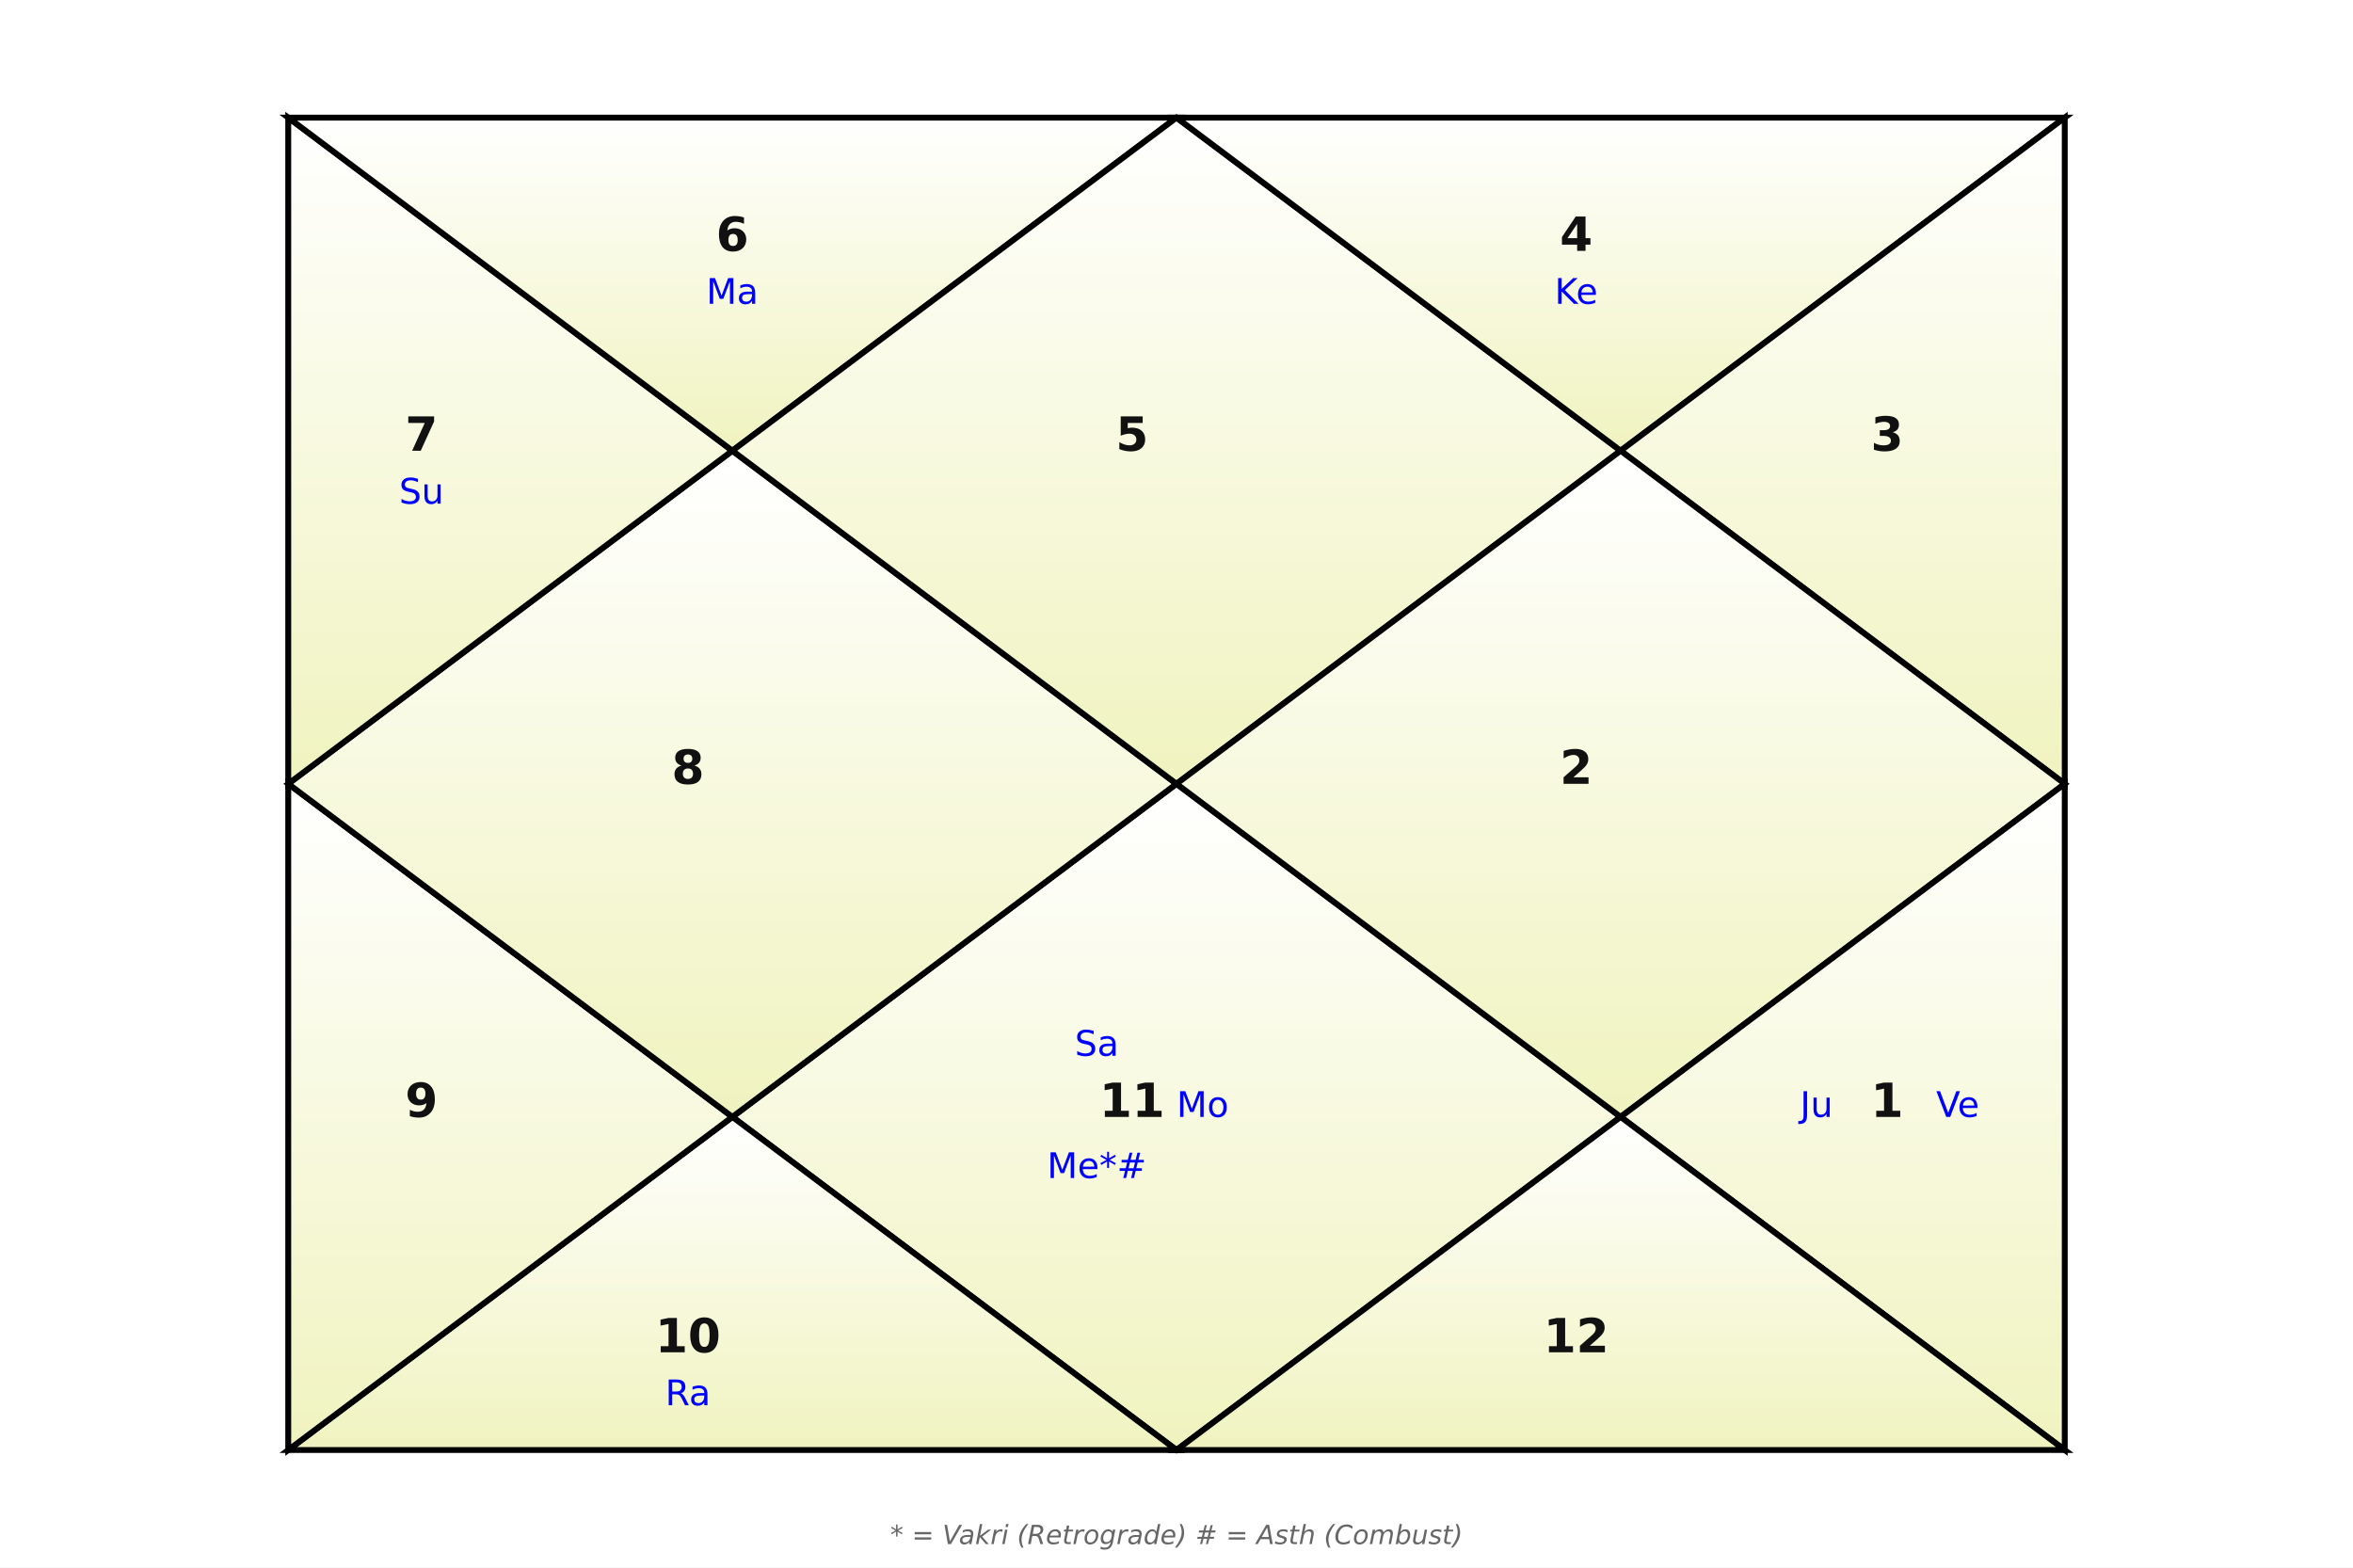
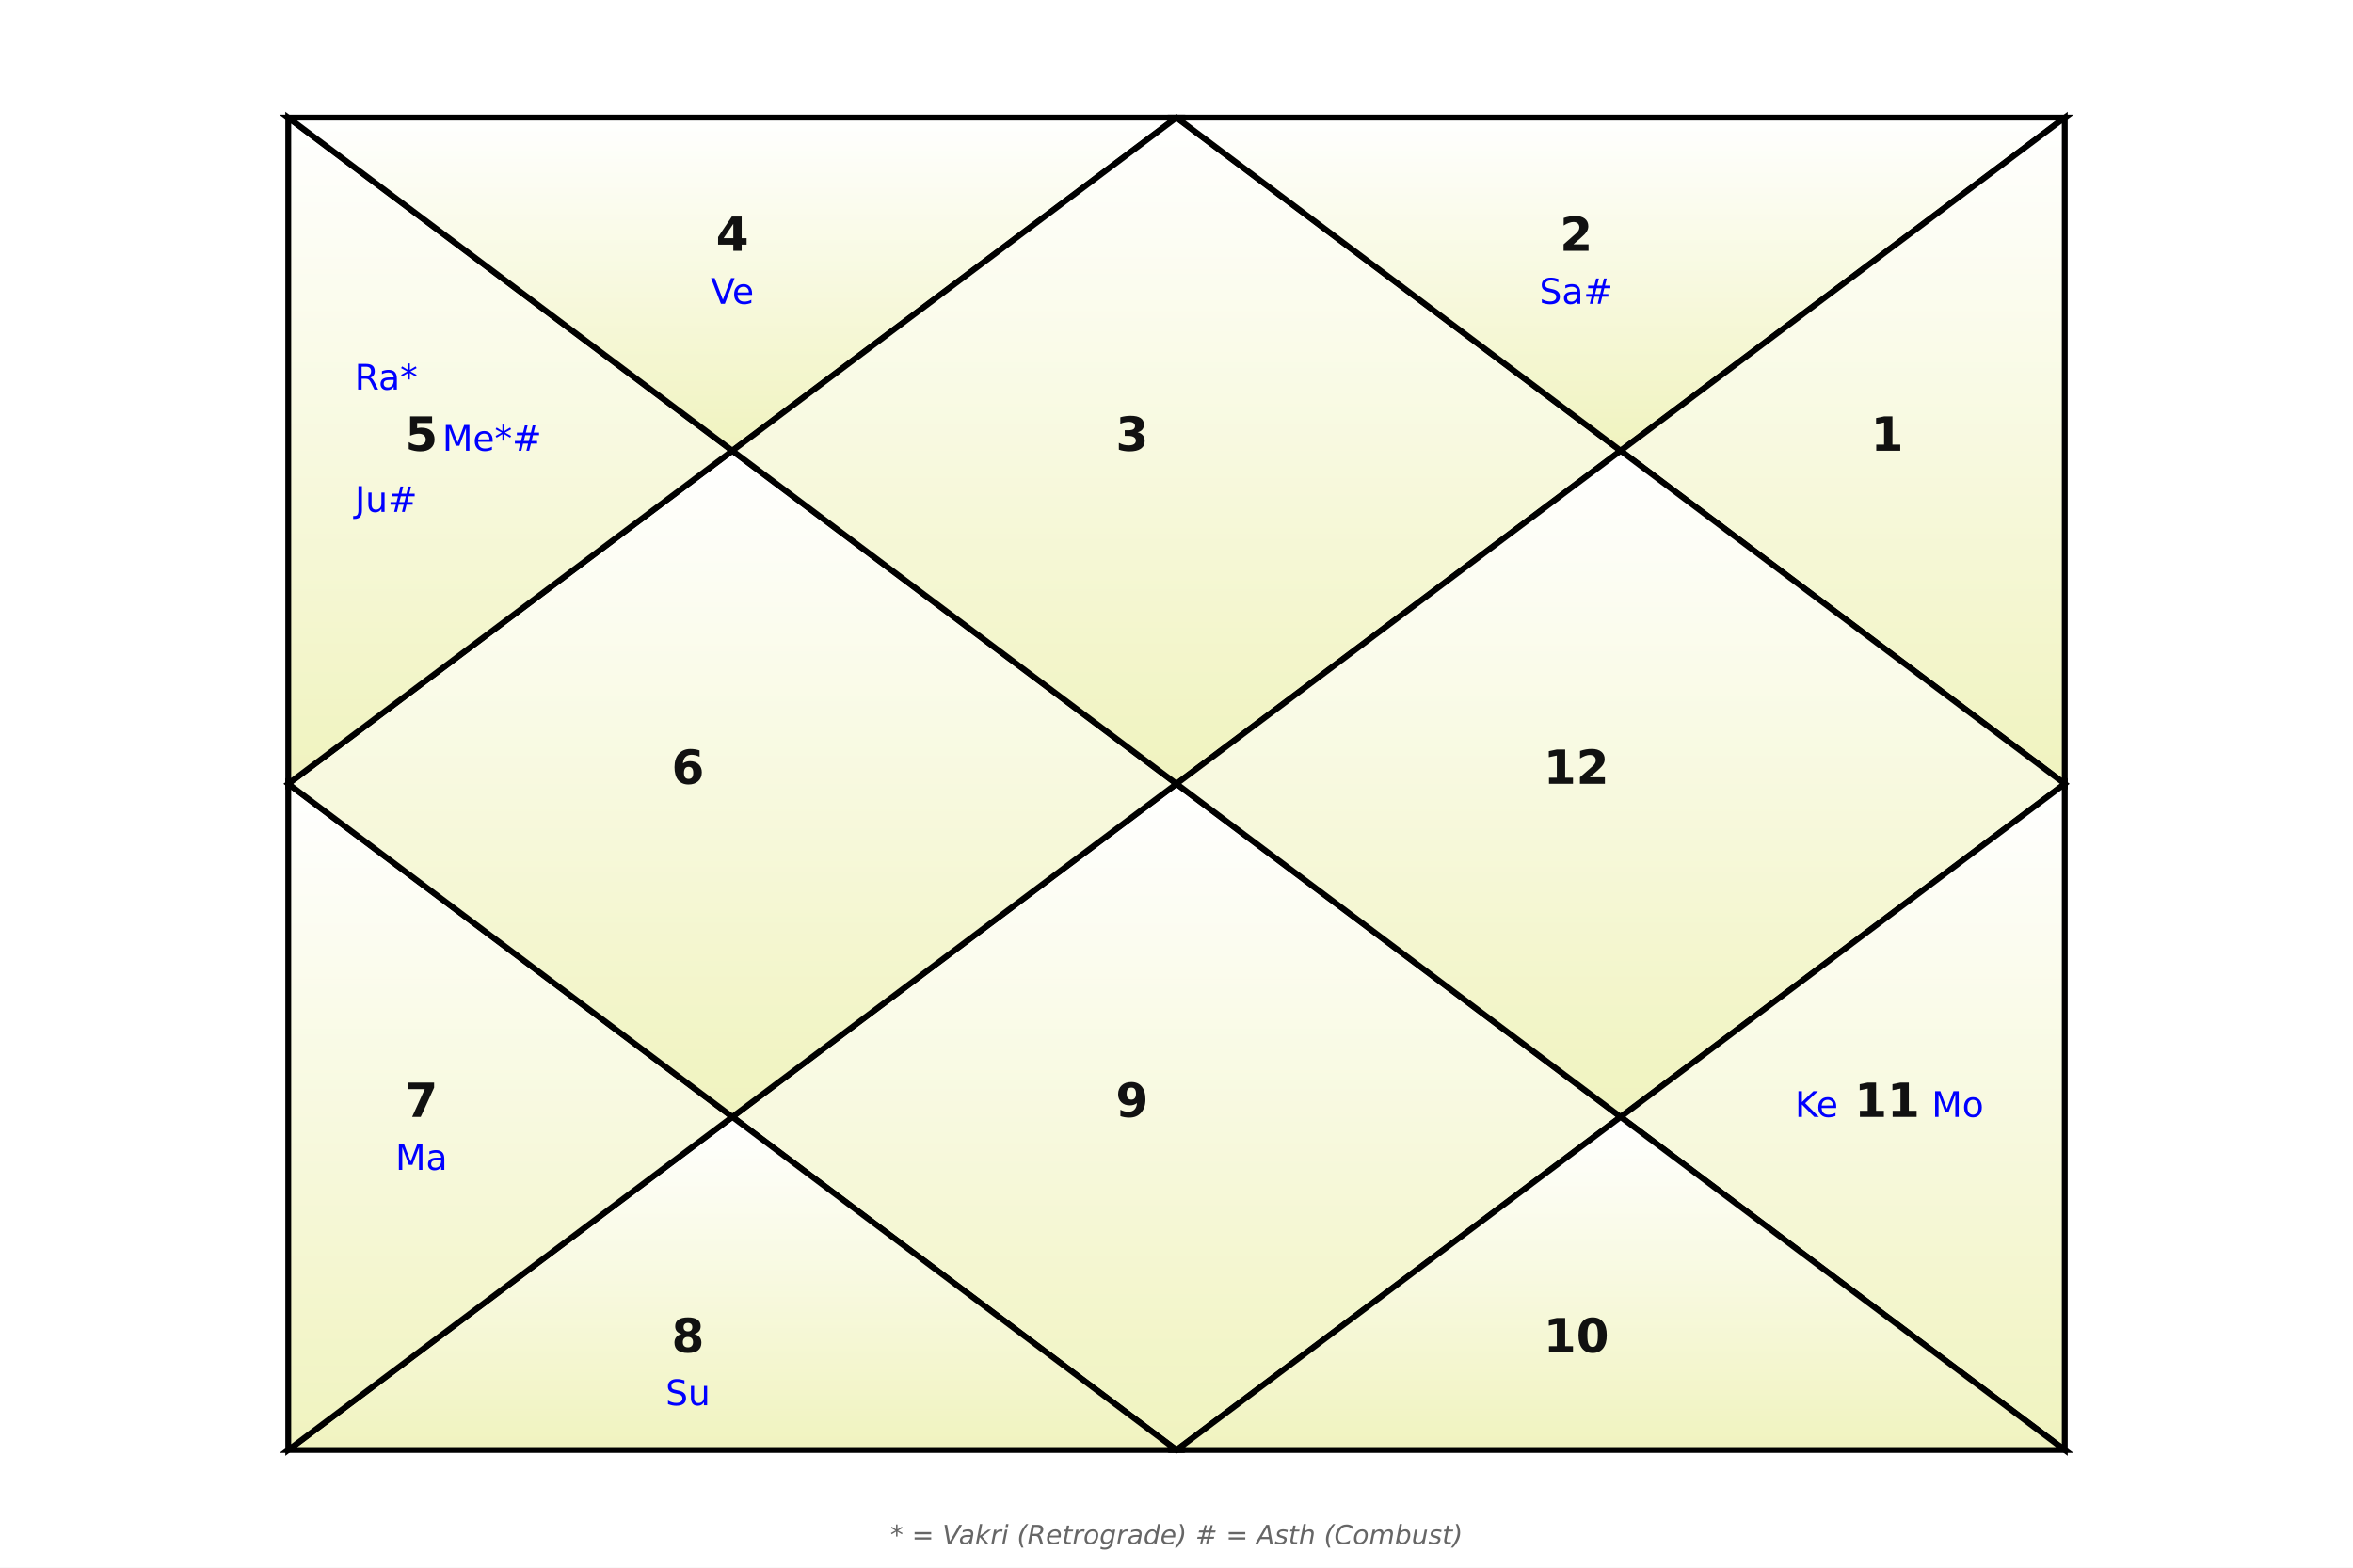
<svg xmlns="http://www.w3.org/2000/svg" baseProfile="full" height="100%" version="1.1" viewBox="0 0 800 533" width="100%">
  <defs>
    <linearGradient id="houseGrad" x1="0" x2="0" y1="0" y2="1">
      <stop offset="0" stop-color="white" />
      <stop offset="1" stop-color="#f0f3bf" />
    </linearGradient>
  </defs>
  <rect fill="white" height="533" width="800" x="0" y="0" />
  <polygon fill="url(#houseGrad)" points="249.0,379.75 400.0,493.0 551.0,379.75 400.0,266.5" stroke="#000" stroke-width="2" />
  <polygon fill="url(#houseGrad)" points="249.0,379.75 98.0,493.0 400.0,493.0" stroke="#000" stroke-width="2" />
  <polygon fill="url(#houseGrad)" points="98.0,266.5 98.0,493.0 249.0,379.75" stroke="#000" stroke-width="2" />
  <polygon fill="url(#houseGrad)" points="98.0,266.5 249.0,379.75 400.0,266.5 249.0,153.25" stroke="#000" stroke-width="2" />
  <polygon fill="url(#houseGrad)" points="98.0,40.0 98.0,266.5 249.0,153.25" stroke="#000" stroke-width="2" />
  <polygon fill="url(#houseGrad)" points="98.0,40.0 249.0,153.25 400.0,40.0" stroke="#000" stroke-width="2" />
  <polygon fill="url(#houseGrad)" points="249.0,153.25 400.0,266.5 551.0,153.25 400.0,40.0" stroke="#000" stroke-width="2" />
  <polygon fill="url(#houseGrad)" points="400.0,40.0 551.0,153.25 702.0,40.0" stroke="#000" stroke-width="2" />
  <polygon fill="url(#houseGrad)" points="551.0,153.25 702.0,266.5 702.0,40.0" stroke="#000" stroke-width="2" />
  <polygon fill="url(#houseGrad)" points="551.0,153.25 400.0,266.5 551.0,379.75 702.0,266.5" stroke="#000" stroke-width="2" />
  <polygon fill="url(#houseGrad)" points="551.0,379.75 702.0,493.0 702.0,266.5" stroke="#000" stroke-width="2" />
  <polygon fill="url(#houseGrad)" points="551.0,379.75 400.0,493.0 702.0,493.0" stroke="#000" stroke-width="2" />
-   <text fill="#111111" font-family="DejaVu Sans, Arial, sans-serif" font-size="16" font-weight="bold" text-anchor="middle" x="384.9" y="153.25">5</text>
-   <text fill="#111111" font-family="DejaVu Sans, Arial, sans-serif" font-size="16" font-weight="bold" text-anchor="middle" x="249.0" y="85.3">6</text>
-   <text fill="#0000ff" font-family="DejaVu Sans, Arial, sans-serif" font-size="12" text-anchor="middle" x="249.0" y="103.3">Ma</text>
-   <text fill="#111111" font-family="DejaVu Sans, Arial, sans-serif" font-size="16" font-weight="bold" text-anchor="middle" x="143.3" y="153.25">7</text>
-   <text fill="#0000ff" font-family="DejaVu Sans, Arial, sans-serif" font-size="12" text-anchor="middle" x="143.3" y="171.25">Su</text>
-   <text fill="#111111" font-family="DejaVu Sans, Arial, sans-serif" font-size="16" font-weight="bold" text-anchor="middle" x="233.9" y="266.5">8</text>
-   <text fill="#111111" font-family="DejaVu Sans, Arial, sans-serif" font-size="16" font-weight="bold" text-anchor="middle" x="143.3" y="379.75">9</text>
-   <text fill="#111111" font-family="DejaVu Sans, Arial, sans-serif" font-size="16" font-weight="bold" text-anchor="middle" x="233.9" y="459.78">10</text>
-   <text fill="#0000ff" font-family="DejaVu Sans, Arial, sans-serif" font-size="12" text-anchor="middle" x="233.9" y="477.78">Ra</text>
-   <text fill="#111111" font-family="DejaVu Sans, Arial, sans-serif" font-size="16" font-weight="bold" text-anchor="middle" x="384.9" y="379.75">11</text>
-   <text fill="#0000ff" font-family="DejaVu Sans, Arial, sans-serif" font-size="12" text-anchor="middle" x="408.9" y="379.75">Mo</text>
-   <text fill="#0000ff" font-family="DejaVu Sans, Arial, sans-serif" font-size="12" text-anchor="middle" x="372.9" y="400.535">Me*#</text>
-   <text fill="#0000ff" font-family="DejaVu Sans, Arial, sans-serif" font-size="12" text-anchor="middle" x="372.9" y="358.965">Sa</text>
-   <text fill="#111111" font-family="DejaVu Sans, Arial, sans-serif" font-size="16" font-weight="bold" text-anchor="middle" x="535.9" y="459.78">12</text>
-   <text fill="#111111" font-family="DejaVu Sans, Arial, sans-serif" font-size="16" font-weight="bold" text-anchor="middle" x="641.6" y="379.75">1</text>
-   <text fill="#0000ff" font-family="DejaVu Sans, Arial, sans-serif" font-size="12" text-anchor="middle" x="665.6" y="379.75">Ve</text>
-   <text fill="#0000ff" font-family="DejaVu Sans, Arial, sans-serif" font-size="12" text-anchor="middle" x="617.6" y="379.75">Ju</text>
-   <text fill="#111111" font-family="DejaVu Sans, Arial, sans-serif" font-size="16" font-weight="bold" text-anchor="middle" x="535.9" y="266.5">2</text>
-   <text fill="#111111" font-family="DejaVu Sans, Arial, sans-serif" font-size="16" font-weight="bold" text-anchor="middle" x="641.6" y="153.25">3</text>
-   <text fill="#111111" font-family="DejaVu Sans, Arial, sans-serif" font-size="16" font-weight="bold" text-anchor="middle" x="535.9" y="85.3">4</text>
-   <text fill="#0000ff" font-family="DejaVu Sans, Arial, sans-serif" font-size="12" text-anchor="middle" x="535.9" y="103.3">Ke</text>
+   <text fill="#111111" font-family="DejaVu Sans, Arial, sans-serif" font-size="16" font-weight="bold" text-anchor="middle" x="384.9" y="153.25">3</text>
+   <text fill="#111111" font-family="DejaVu Sans, Arial, sans-serif" font-size="16" font-weight="bold" text-anchor="middle" x="249.0" y="85.3">4</text>
+   <text fill="#0000ff" font-family="DejaVu Sans, Arial, sans-serif" font-size="12" text-anchor="middle" x="249.0" y="103.3">Ve</text>
+   <text fill="#111111" font-family="DejaVu Sans, Arial, sans-serif" font-size="16" font-weight="bold" text-anchor="middle" x="143.3" y="153.25">5</text>
+   <text fill="#0000ff" font-family="DejaVu Sans, Arial, sans-serif" font-size="12" text-anchor="middle" x="167.3" y="153.25">Me*#</text>
+   <text fill="#0000ff" font-family="DejaVu Sans, Arial, sans-serif" font-size="12" text-anchor="middle" x="131.3" y="174.035">Ju#</text>
+   <text fill="#0000ff" font-family="DejaVu Sans, Arial, sans-serif" font-size="12" text-anchor="middle" x="131.3" y="132.465">Ra*</text>
+   <text fill="#111111" font-family="DejaVu Sans, Arial, sans-serif" font-size="16" font-weight="bold" text-anchor="middle" x="233.9" y="266.5">6</text>
+   <text fill="#111111" font-family="DejaVu Sans, Arial, sans-serif" font-size="16" font-weight="bold" text-anchor="middle" x="143.3" y="379.75">7</text>
+   <text fill="#0000ff" font-family="DejaVu Sans, Arial, sans-serif" font-size="12" text-anchor="middle" x="143.3" y="397.75">Ma</text>
+   <text fill="#111111" font-family="DejaVu Sans, Arial, sans-serif" font-size="16" font-weight="bold" text-anchor="middle" x="233.9" y="459.78">8</text>
+   <text fill="#0000ff" font-family="DejaVu Sans, Arial, sans-serif" font-size="12" text-anchor="middle" x="233.9" y="477.78">Su</text>
+   <text fill="#111111" font-family="DejaVu Sans, Arial, sans-serif" font-size="16" font-weight="bold" text-anchor="middle" x="384.9" y="379.75">9</text>
+   <text fill="#111111" font-family="DejaVu Sans, Arial, sans-serif" font-size="16" font-weight="bold" text-anchor="middle" x="535.9" y="459.78">10</text>
+   <text fill="#111111" font-family="DejaVu Sans, Arial, sans-serif" font-size="16" font-weight="bold" text-anchor="middle" x="641.6" y="379.75">11</text>
+   <text fill="#0000ff" font-family="DejaVu Sans, Arial, sans-serif" font-size="12" text-anchor="middle" x="665.6" y="379.75">Mo</text>
+   <text fill="#0000ff" font-family="DejaVu Sans, Arial, sans-serif" font-size="12" text-anchor="middle" x="617.6" y="379.75">Ke</text>
+   <text fill="#111111" font-family="DejaVu Sans, Arial, sans-serif" font-size="16" font-weight="bold" text-anchor="middle" x="535.9" y="266.5">12</text>
+   <text fill="#111111" font-family="DejaVu Sans, Arial, sans-serif" font-size="16" font-weight="bold" text-anchor="middle" x="641.6" y="153.25">1</text>
+   <text fill="#111111" font-family="DejaVu Sans, Arial, sans-serif" font-size="16" font-weight="bold" text-anchor="middle" x="535.9" y="85.3">2</text>
+   <text fill="#0000ff" font-family="DejaVu Sans, Arial, sans-serif" font-size="12" text-anchor="middle" x="535.9" y="103.3">Sa#</text>
  <text fill="#666" font-family="DejaVu Sans" font-size="9" font-style="italic" text-anchor="middle" x="400.0" y="525">* = Vakri (Retrograde)  # = Asth (Combust)</text>
</svg>
